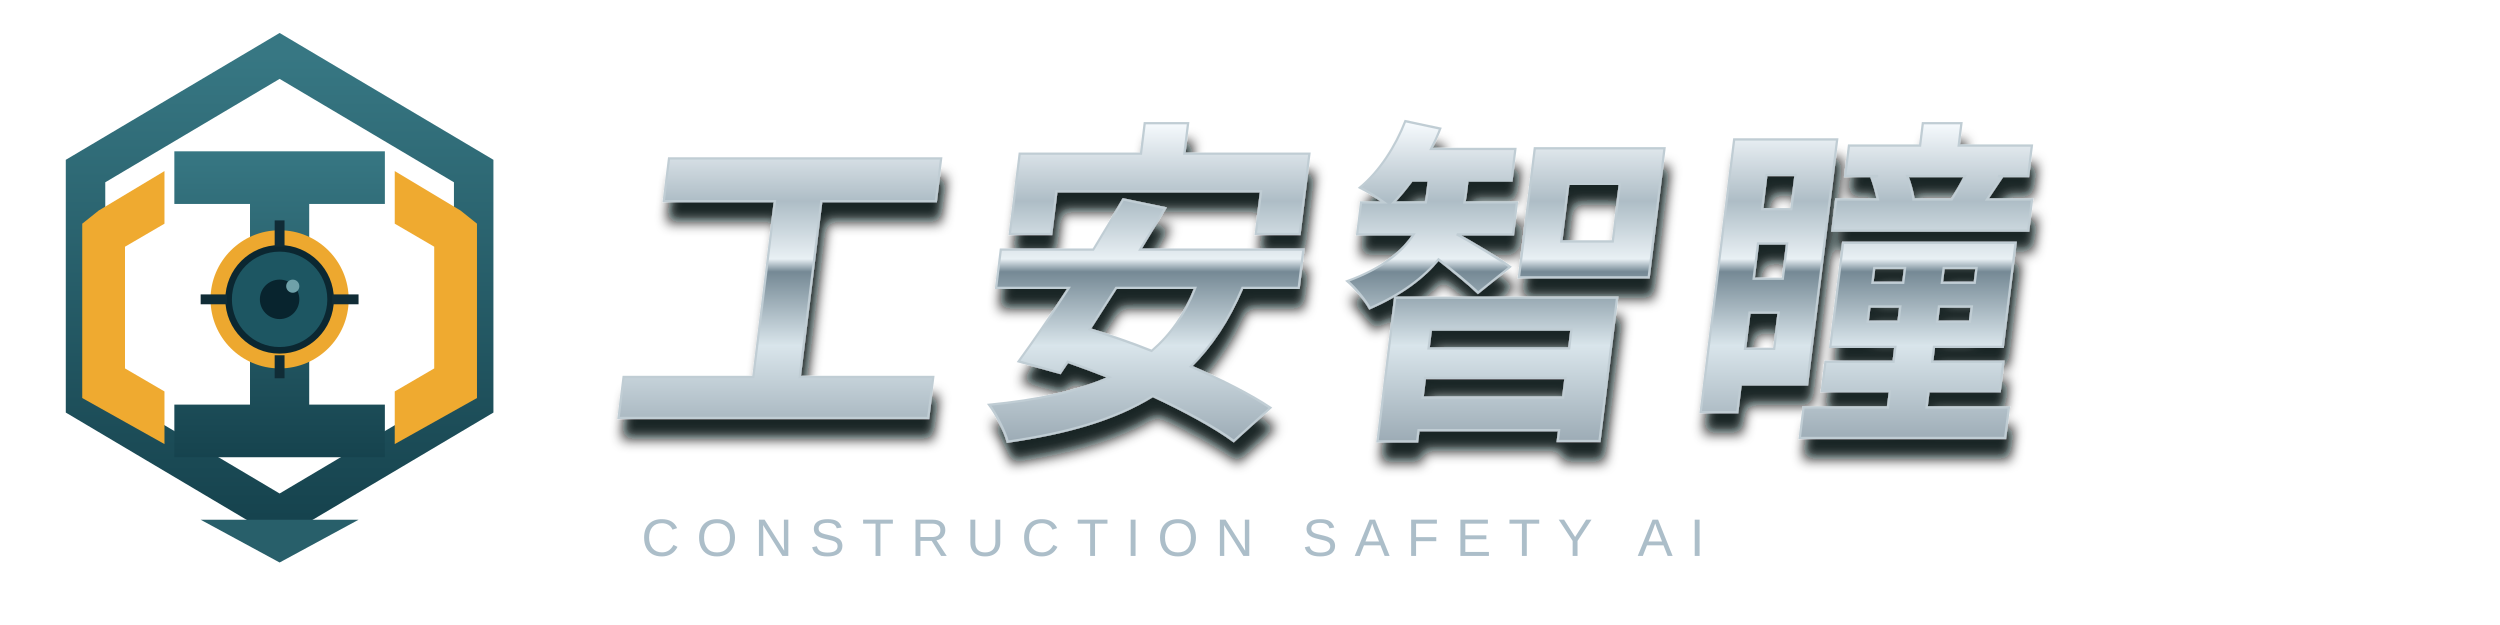
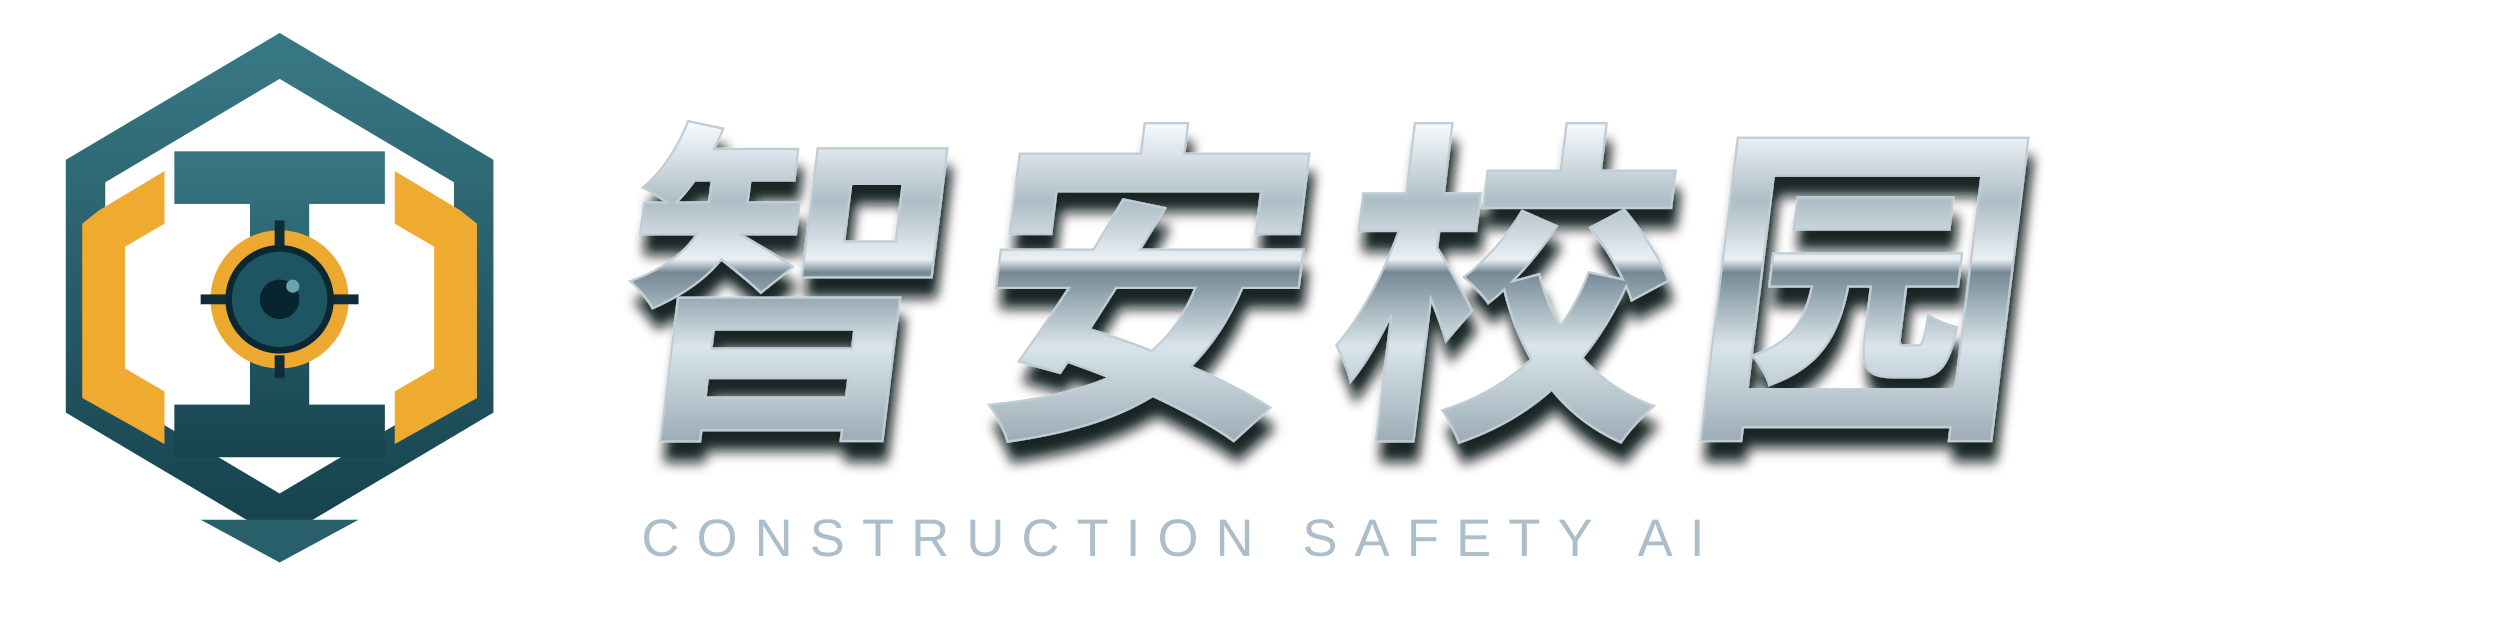
- <svg xmlns="http://www.w3.org/2000/svg" viewBox="0 0 760 190" role="img" aria-label="工安智瞳，原版机械字标识">
+ <svg xmlns="http://www.w3.org/2000/svg" viewBox="0 0 760 190" role="img" aria-label="智安校园，校园安全智能体标识">
  <defs>
    <linearGradient id="silver" x2="0" y2="1">
      <stop stop-color="#f8fcff" />
      <stop offset=".25" stop-color="#aebdc6" />
      <stop offset=".43" stop-color="#e8f0f4" />
      <stop offset=".47" stop-color="#758995" />
      <stop offset=".7" stop-color="#d9e5eb" />
      <stop offset="1" stop-color="#9cabb5" />
    </linearGradient>
    <linearGradient id="teal" x2="0" y2="1">
      <stop stop-color="#377783" />
      <stop offset="1" stop-color="#16434e" />
    </linearGradient>
    <filter id="raised" x="-.1" y="-.15" width="1.3" height="1.4">
      <feDropShadow dx="1" dy="3" stdDeviation="0" flood-color="#70848d" />
      <feDropShadow dx="2" dy="6" stdDeviation="2" flood-color="#030a0e" flood-opacity=".9" />
    </filter>
  </defs>
  <g transform="translate(17 13)">
    <path d="M68 4 127 39v70l-59 35L9 109V39Z" fill="none" stroke="url(#teal)" stroke-width="12" />
    <path d="m13 51 20-12v16l-12 7v37l12 7v16L8 108V55Z M123 51l-20-12v16l12 7v37l-12 7v16l25-14V55Z" fill="#efaa30" />
    <path d="M36 33h64v16H77v61h23v16H36v-16h23V49H36Z" fill="url(#teal)" />
    <circle cx="68" cy="78" r="21" fill="#eda82f" />
    <circle cx="68" cy="78" r="15.5" fill="#1d5662" stroke="#0b2731" stroke-width="2" />
    <path d="M68 54v8M68 95v7M44 78h8M84 78h8" stroke="#102c36" stroke-width="3" />
    <circle cx="68" cy="78" r="6" fill="#08242e" />
    <circle cx="72" cy="74" r="2" fill="#6fa1a9" />
    <path d="m44 145 24 13 24-13Z" fill="#285f6a" />
  </g>
  <g transform="translate(190 0) skewX(-7)">
-     <text x="9" y="125" fill="url(#silver)" stroke="#c0cdd4" stroke-width=".7" font-size="103" font-weight="900" font-family="Microsoft YaHei, sans-serif" letter-spacing="6" filter="url(#raised)">工安智瞳</text>
+     <text x="9" y="125" fill="url(#silver)" stroke="#c0cdd4" stroke-width=".7" font-size="103" font-weight="900" font-family="Microsoft YaHei, sans-serif" letter-spacing="6" filter="url(#raised)">智安校园</text>
  </g>
  <text x="195" y="169" fill="#acbec9" font-size="16" font-family="Arial, sans-serif" letter-spacing="5.2">CONSTRUCTION SAFETY AI</text>
</svg>
